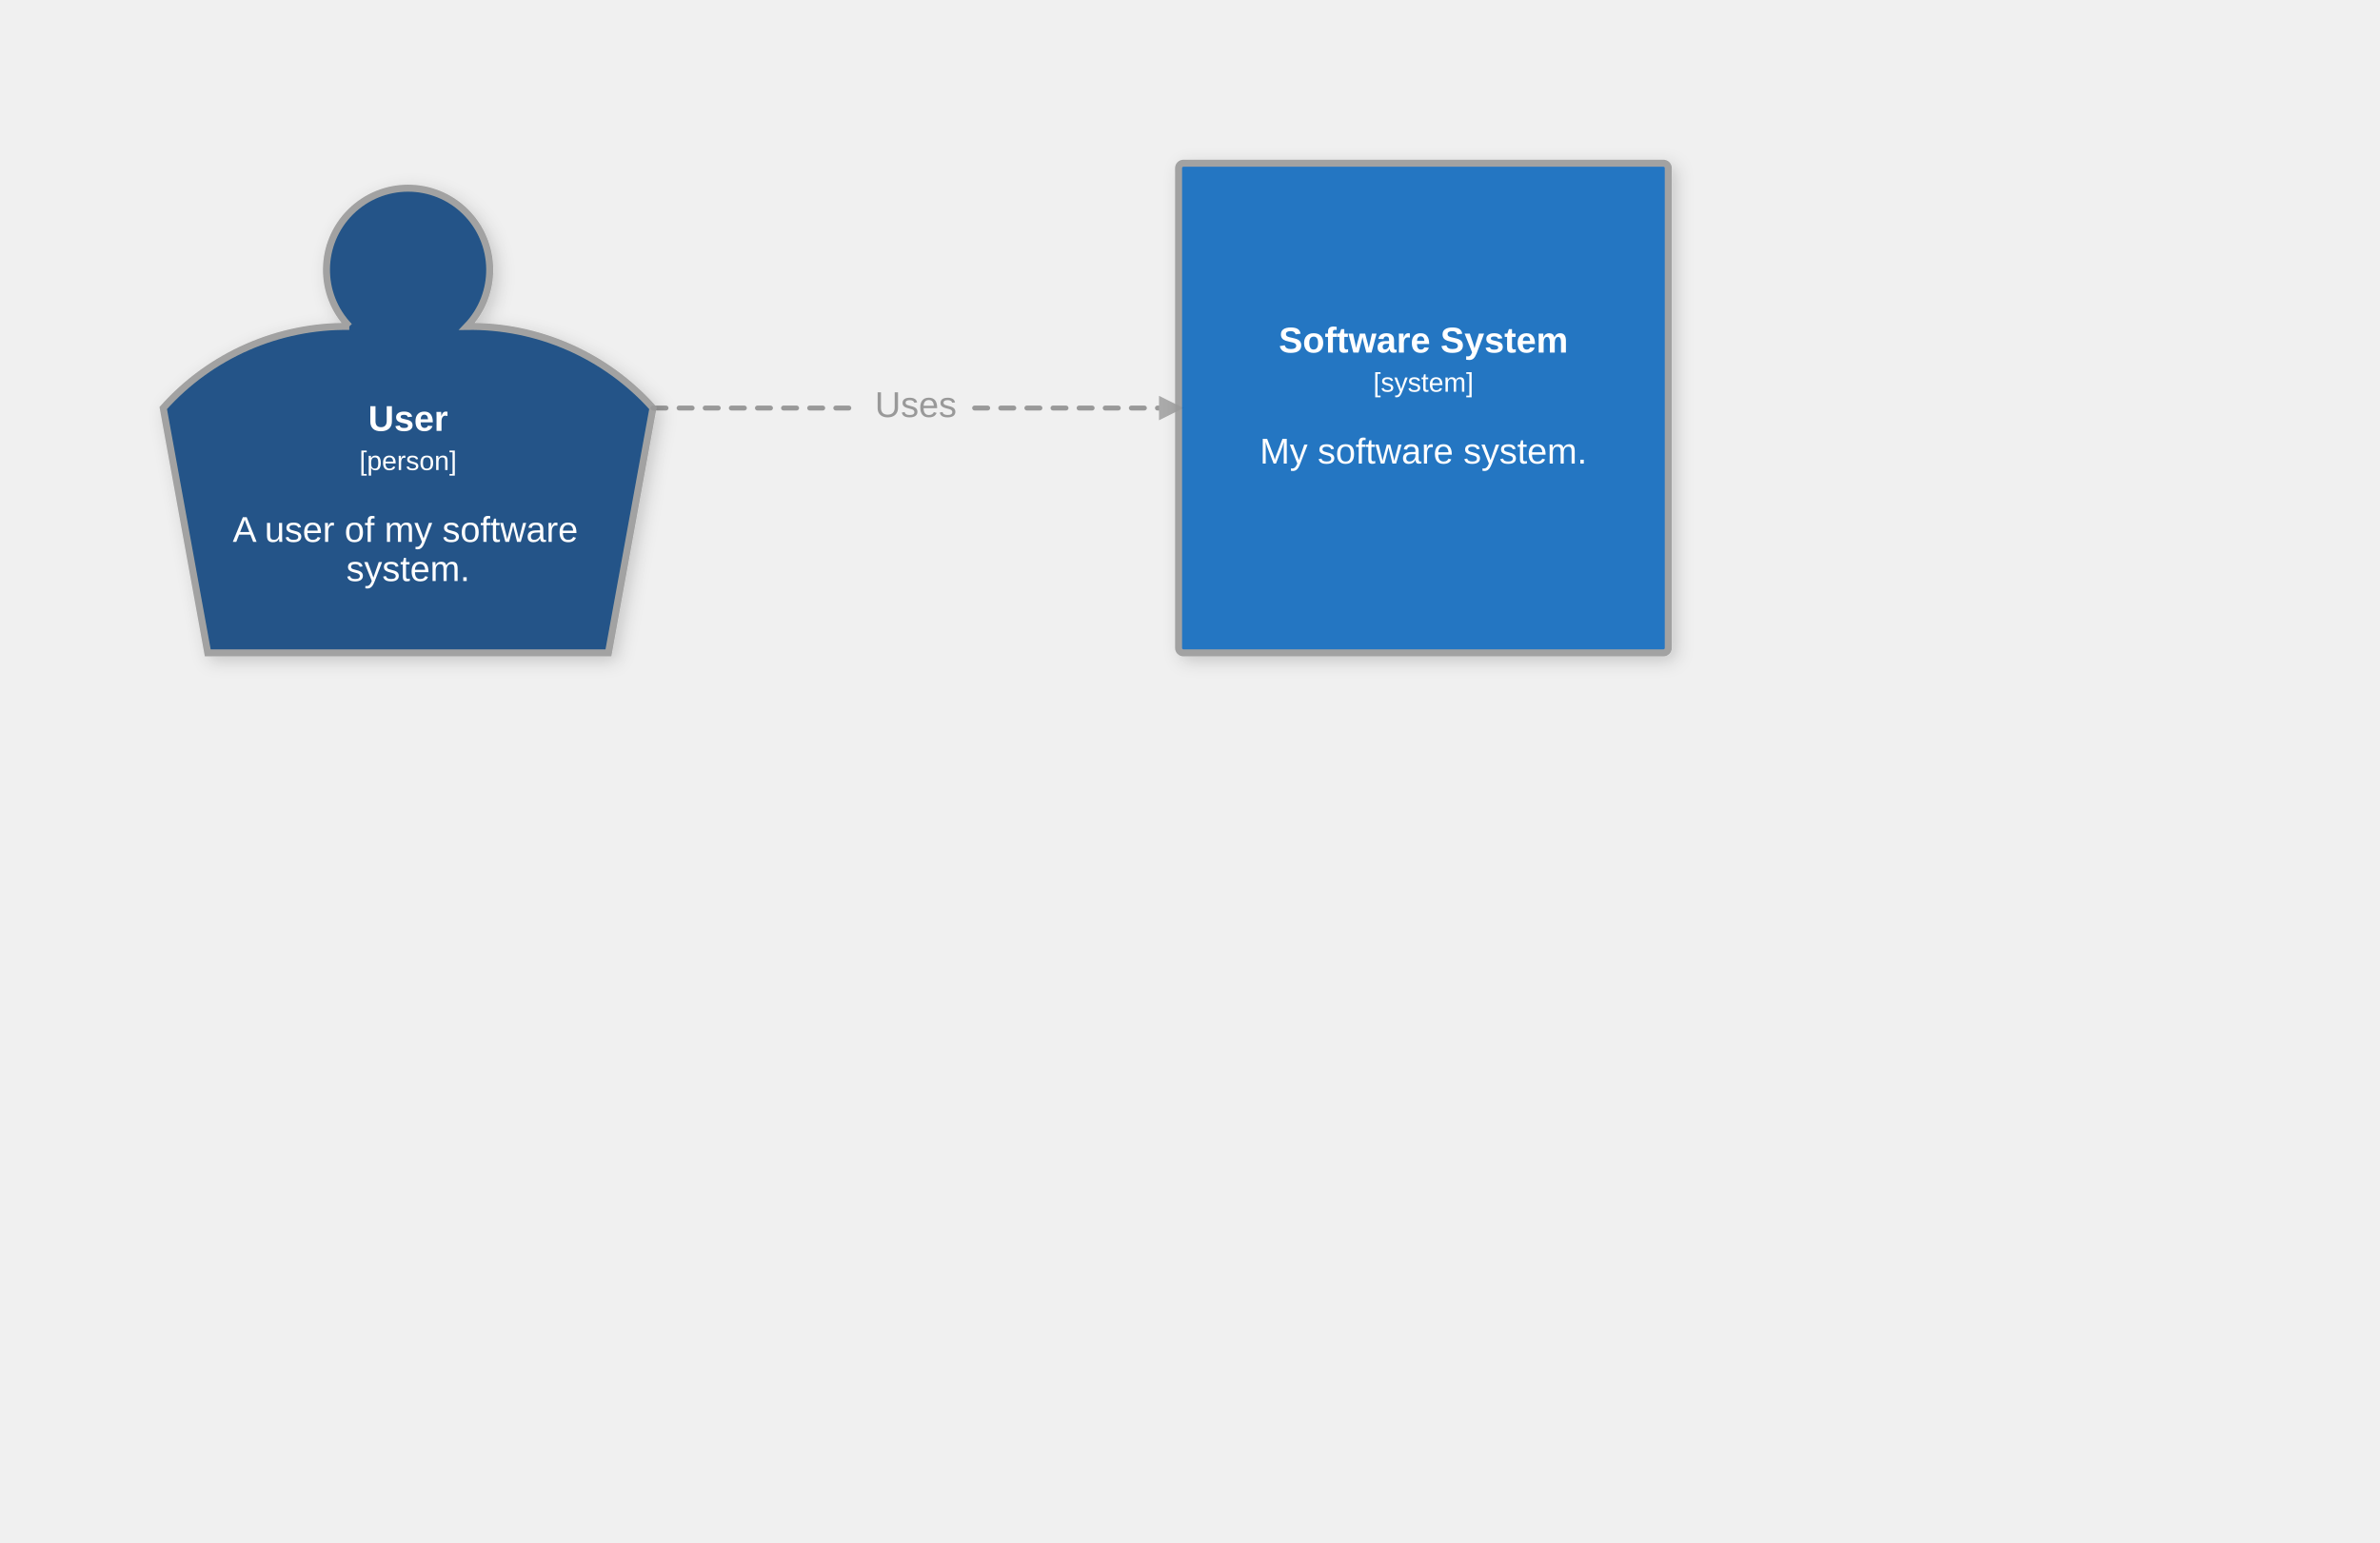
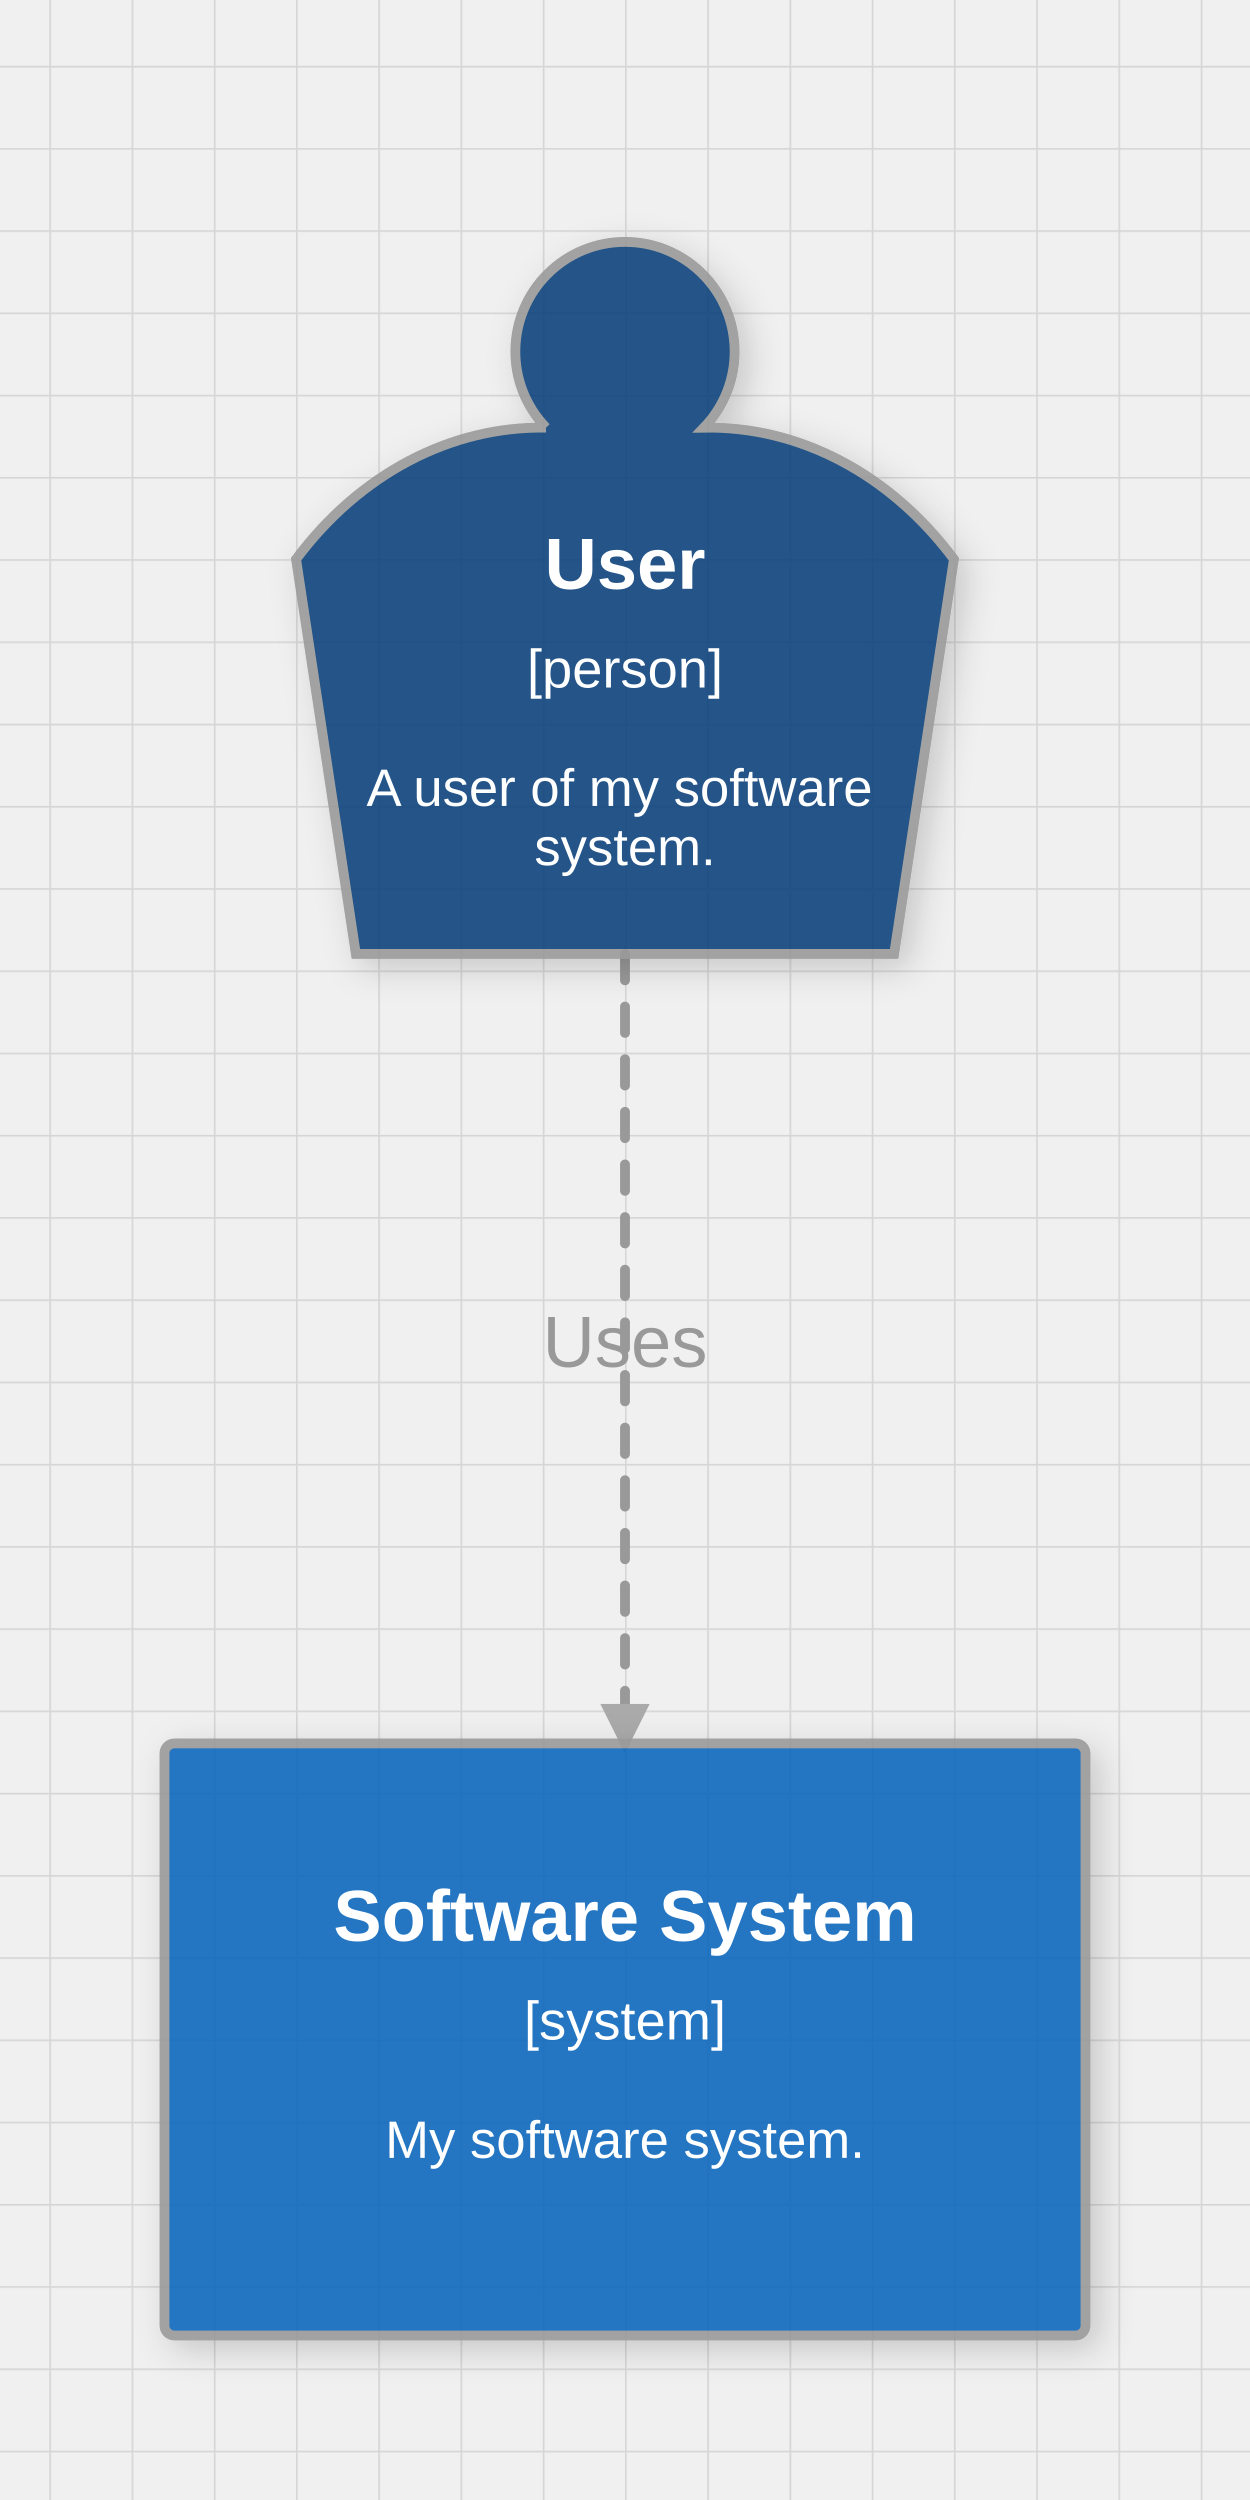
- <svg xmlns="http://www.w3.org/2000/svg" id="graph" width="1458" height="945">
+ <svg xmlns="http://www.w3.org/2000/svg" id="graph" width="380" height="760" viewBox="0 0 380 760">
  <defs>
    <marker id="arrow" viewBox="0 0 5 5" refX="4" refY="2.5" markerWidth="5" markerHeight="5" orient="auto" markerUnits="strokeWidth">
      <path fill="#aaa" stroke-width="1" stroke="none" d="M0,0 L5,2.5 L0,5 Z" class="arrowHead" />
    </marker>
    <g id="icon-circle" transform="translate(0,-12)" class="icon">
      <circle cx="7" cy="7" r="7" />
    </g>
    <g id="icon-cube" transform="translate(0, -14)" class="icon">
      <path d="M 5 0 h 10 v 10 l -5 5 h -10 v -10 l 5 -5 M 0 5 h 10 v 10 M 15 0 l -5 5" />
    </g>
    <filter id="shadow">
      <feDropShadow dx="3" dy="3" stdDeviation="5" flood-color="#00000030" flood-opacity="1" />
    </filter>
+     <pattern id="grid-pattern" width="25" height="25" patternUnits="userSpaceOnUse">
+       <path d="M 25 0 L 0 0 0 25" fill="none" stroke="#d0d0d0" stroke-width="1" opacity="0.8" />
+     </pattern>
  </defs>
-   <g class="zoom" transform="scale(1)">
+   <g class="zoom" transform="scale(1) translate(140, 120)">
+     <rect id="grid-background" x="-10000" y="-10000" width="20000" height="20000" fill="url(#grid-pattern)" pointer-events="none" />
    <g class="groups" />
    <g class="edges">
      <g class="edge" id="1t0pjo3" data-from="1qbyk9e" data-to="122st75">
-         <rect x="524.942" y="231.5" rx="0" ry="0" width="72.117" height="37" fill="none" stroke="none" />
-         <text x="0" y="231.5" text-anchor="middle" font-family="Arial, sans-serif" stroke="none" font-size="22" fill="#999" data-field="label">
-           <tspan x="561" dy="24px" font-size="22px" font-weight="normal">Uses</tspan>
+         <rect x="13.938" y="271.5" rx="0" ry="0" width="72.125" height="37" style="fill: none; stroke: none;" />
+         <text x="0" y="271.5" text-anchor="middle" stroke="none" font-size="22" fill="#999" data-field="label" style="font-family: Arial, sans-serif; stroke: none;">
+           <tspan x="50" dy="24px" font-size="22px" font-weight="normal">Uses</tspan>
        </text>
-         <path marker-end="url(#arrow)" class="edge" d="M400,250 L524.942,250 M597.058,250 L722,250" fill="none" stroke="#999" stroke-width="3" stroke-linecap="round" stroke-dasharray="8" />
+         <path marker-end="url(#arrow)" d="M50,170 L50,210 L50,271.5 L50,370 L50,410" class="edge" fill="none" stroke="#999" stroke-width="3" stroke-linecap="round" stroke-dasharray="8" />
+         <circle id="v-2q88o18" cx="50" cy="210" r="7" fill="none" class="v-dot auto" />
+         <circle id="v-366tp92" cx="50" cy="290" r="7" fill="none" class="v-dot auto" />
+         <circle id="v-3dszf9e" cx="50" cy="370" r="7" fill="none" class="v-dot auto" />
      </g>
    </g>
    <g class="nodes">
-       <g class="node" id="122st75" transform="translate(872,250)">
-         <rect rx="3" ry="3" x="-150" y="-150" width="300" height="300" class="nodeBorder" fill="#1168bd" stroke="#999" filter="url(#shadow)" stroke-width="4.3" opacity="0.9" />
-         <g transform="translate(0,-58)">
-           <text x="0" y="0" text-anchor="middle" font-family="Arial, sans-serif" stroke="none" fill="#ffffff" data-field="name">
+       <g class="node" id="122st75" transform="translate(50,500)">
+         <rect rx="3" ry="3" x="-140" y="-90" width="280" height="180" class="nodeBorder" fill="#1168bd" stroke="#999" stroke-width="3" opacity="0.9" style="filter: url(&quot;#shadow&quot;);" />
+         <g transform="translate(0,-54)">
+           <text x="0" y="0" text-anchor="middle" fill="#ffffff" data-field="name" style="font-family: Arial, sans-serif; stroke: none;">
            <tspan x="0" dy="24px" font-size="22px" font-weight="bold">Software System</tspan>
          </text>
-           <text x="0" y="48" text-anchor="middle" font-family="Arial, sans-serif" stroke="none" fill="#ffffff" font-size="16.5">[system]</text>
-           <text x="0" y="68" text-anchor="middle" font-family="Arial, sans-serif" stroke="none" fill="#ffffff" data-field="description">
-             <tspan x="0" dy="24px" font-size="22px" font-weight="normal">My software system.</tspan>
+           <text x="0" y="54" text-anchor="middle" fill="#ffffff" font-size="16.5" style="font-family: Arial, sans-serif; stroke: none;">[system]</text>
+           <text x="0" y="72" text-anchor="middle" fill="#ffffff" data-field="description" style="font-family: Arial, sans-serif; stroke: none;">
+             <tspan x="0" dy="18px" font-size="16px" font-weight="normal">My software system.</tspan>
          </text>
        </g>
      </g>
-       <g class="node" id="1qbyk9e" transform="translate(250,250)" label-offset-y="120">
-         <path d="M 114,100 A150,150 0,0,0 0 150   L27.273,300 L272.727,300 L300,150   A150,150 0,0,0 186 100    A50,50 0,1,0 114 100" transform="translate(-150,-150)" class="nodeBorder" fill="#08427b" stroke="#999" filter="url(#shadow)" stroke-width="4.3" opacity="0.9" />
-         <g transform="translate(0,-130)">
-           <text x="0" y="120" text-anchor="middle" font-family="Arial, sans-serif" stroke="none" fill="#ffffff" data-field="name">
+       <g class="node" id="1qbyk9e" transform="translate(50,50)" label-offset-y="96">
+         <path d="M 76,80 A100,120 0,0,0 0 120   L18.182,240 L181.818,240 L200,120   A100,120 0,0,0 124 80    A33.333,33.333 0,1,0 76 80" transform="translate(-100,-120)" class="nodeBorder" fill="#08427b" stroke="#999" stroke-width="3" opacity="0.9" style="filter: url(&quot;#shadow&quot;);" />
+         <g transform="translate(0,-111)">
+           <text x="0" y="96" text-anchor="middle" fill="#ffffff" data-field="name" style="font-family: Arial, sans-serif; stroke: none;">
            <tspan x="0" dy="24px" font-size="22px" font-weight="bold">User</tspan>
          </text>
-           <text x="0" y="168" text-anchor="middle" font-family="Arial, sans-serif" stroke="none" fill="#ffffff" font-size="16.5">[person]</text>
-           <text x="0" y="188" text-anchor="middle" font-family="Arial, sans-serif" stroke="none" fill="#ffffff" data-field="description">
-             <tspan x="0" dy="24px" font-size="22px" font-weight="normal">A user of my software</tspan>
-             <tspan x="0" dy="24px" font-size="22px" font-weight="normal">system.</tspan>
+           <text x="0" y="150" text-anchor="middle" fill="#ffffff" font-size="16.5" style="font-family: Arial, sans-serif; stroke: none;">[person]</text>
+           <text x="0" y="168" text-anchor="middle" fill="#ffffff" data-field="description" style="font-family: Arial, sans-serif; stroke: none;">
+             <tspan x="0" dy="18px" font-size="16px" font-weight="normal">A user of my software</tspan>
+             <tspan x="0" dy="18px" font-size="16px" font-weight="normal">system.</tspan>
          </text>
        </g>
      </g>
    </g>
  </g>
</svg>
